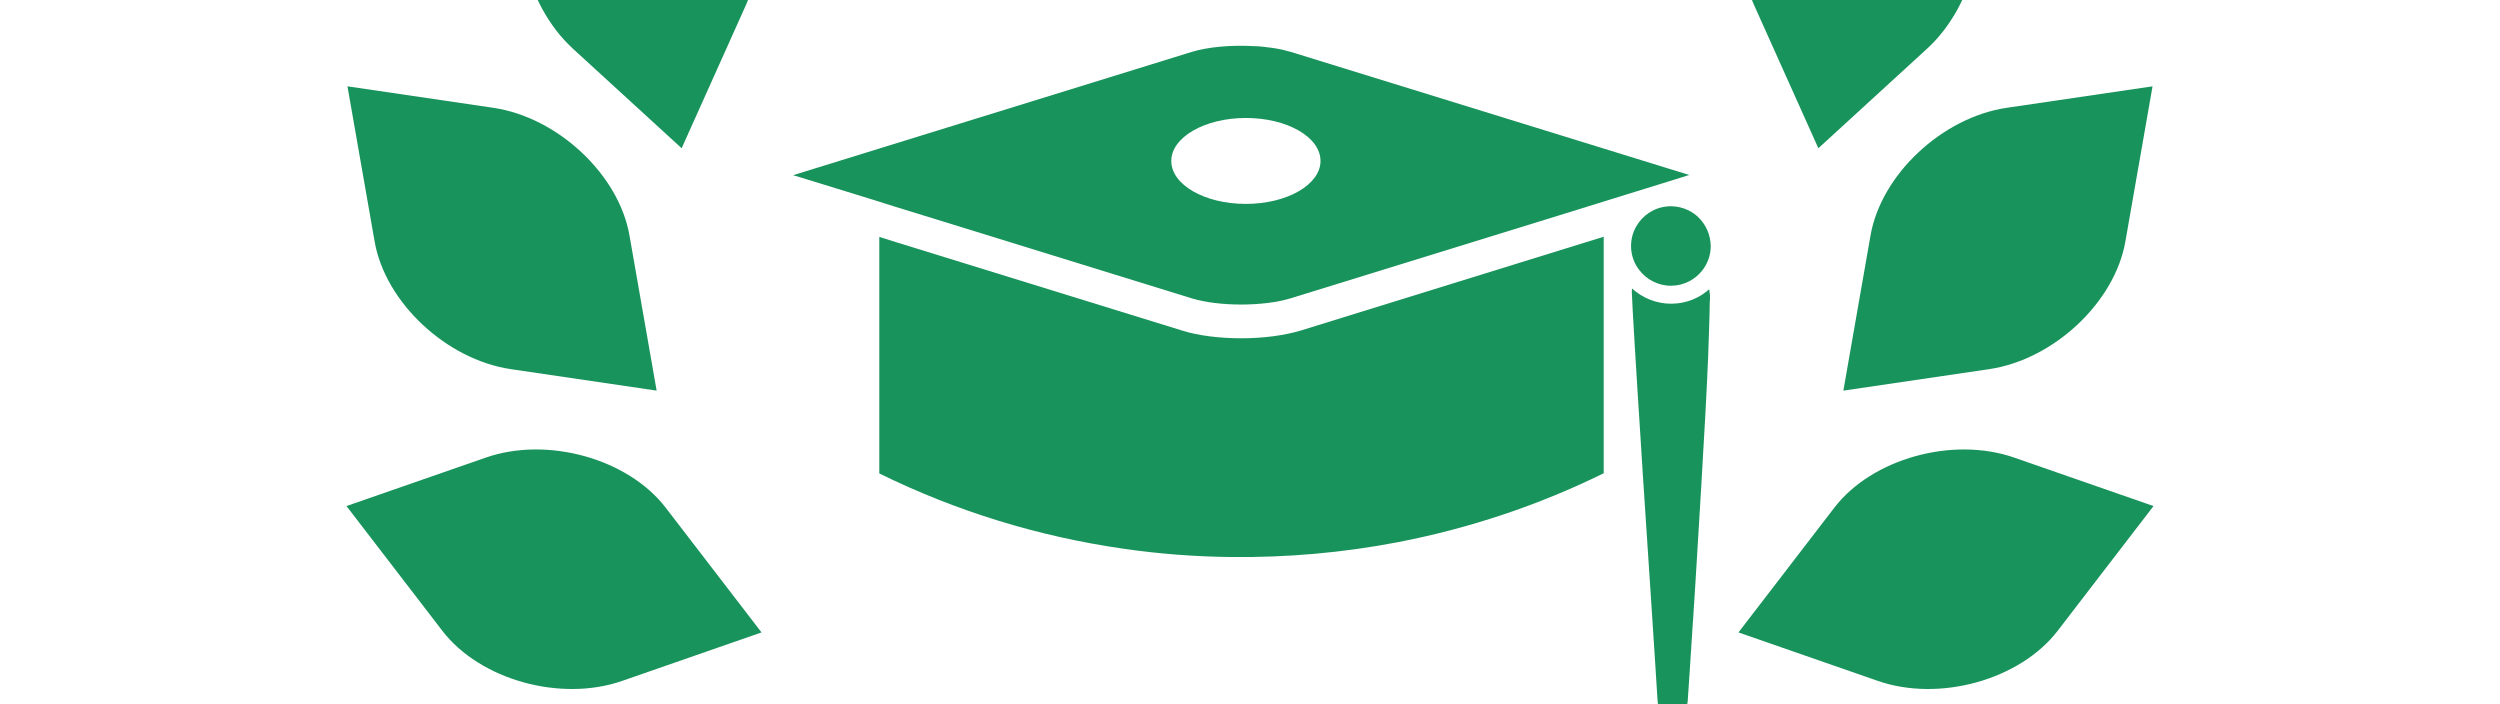
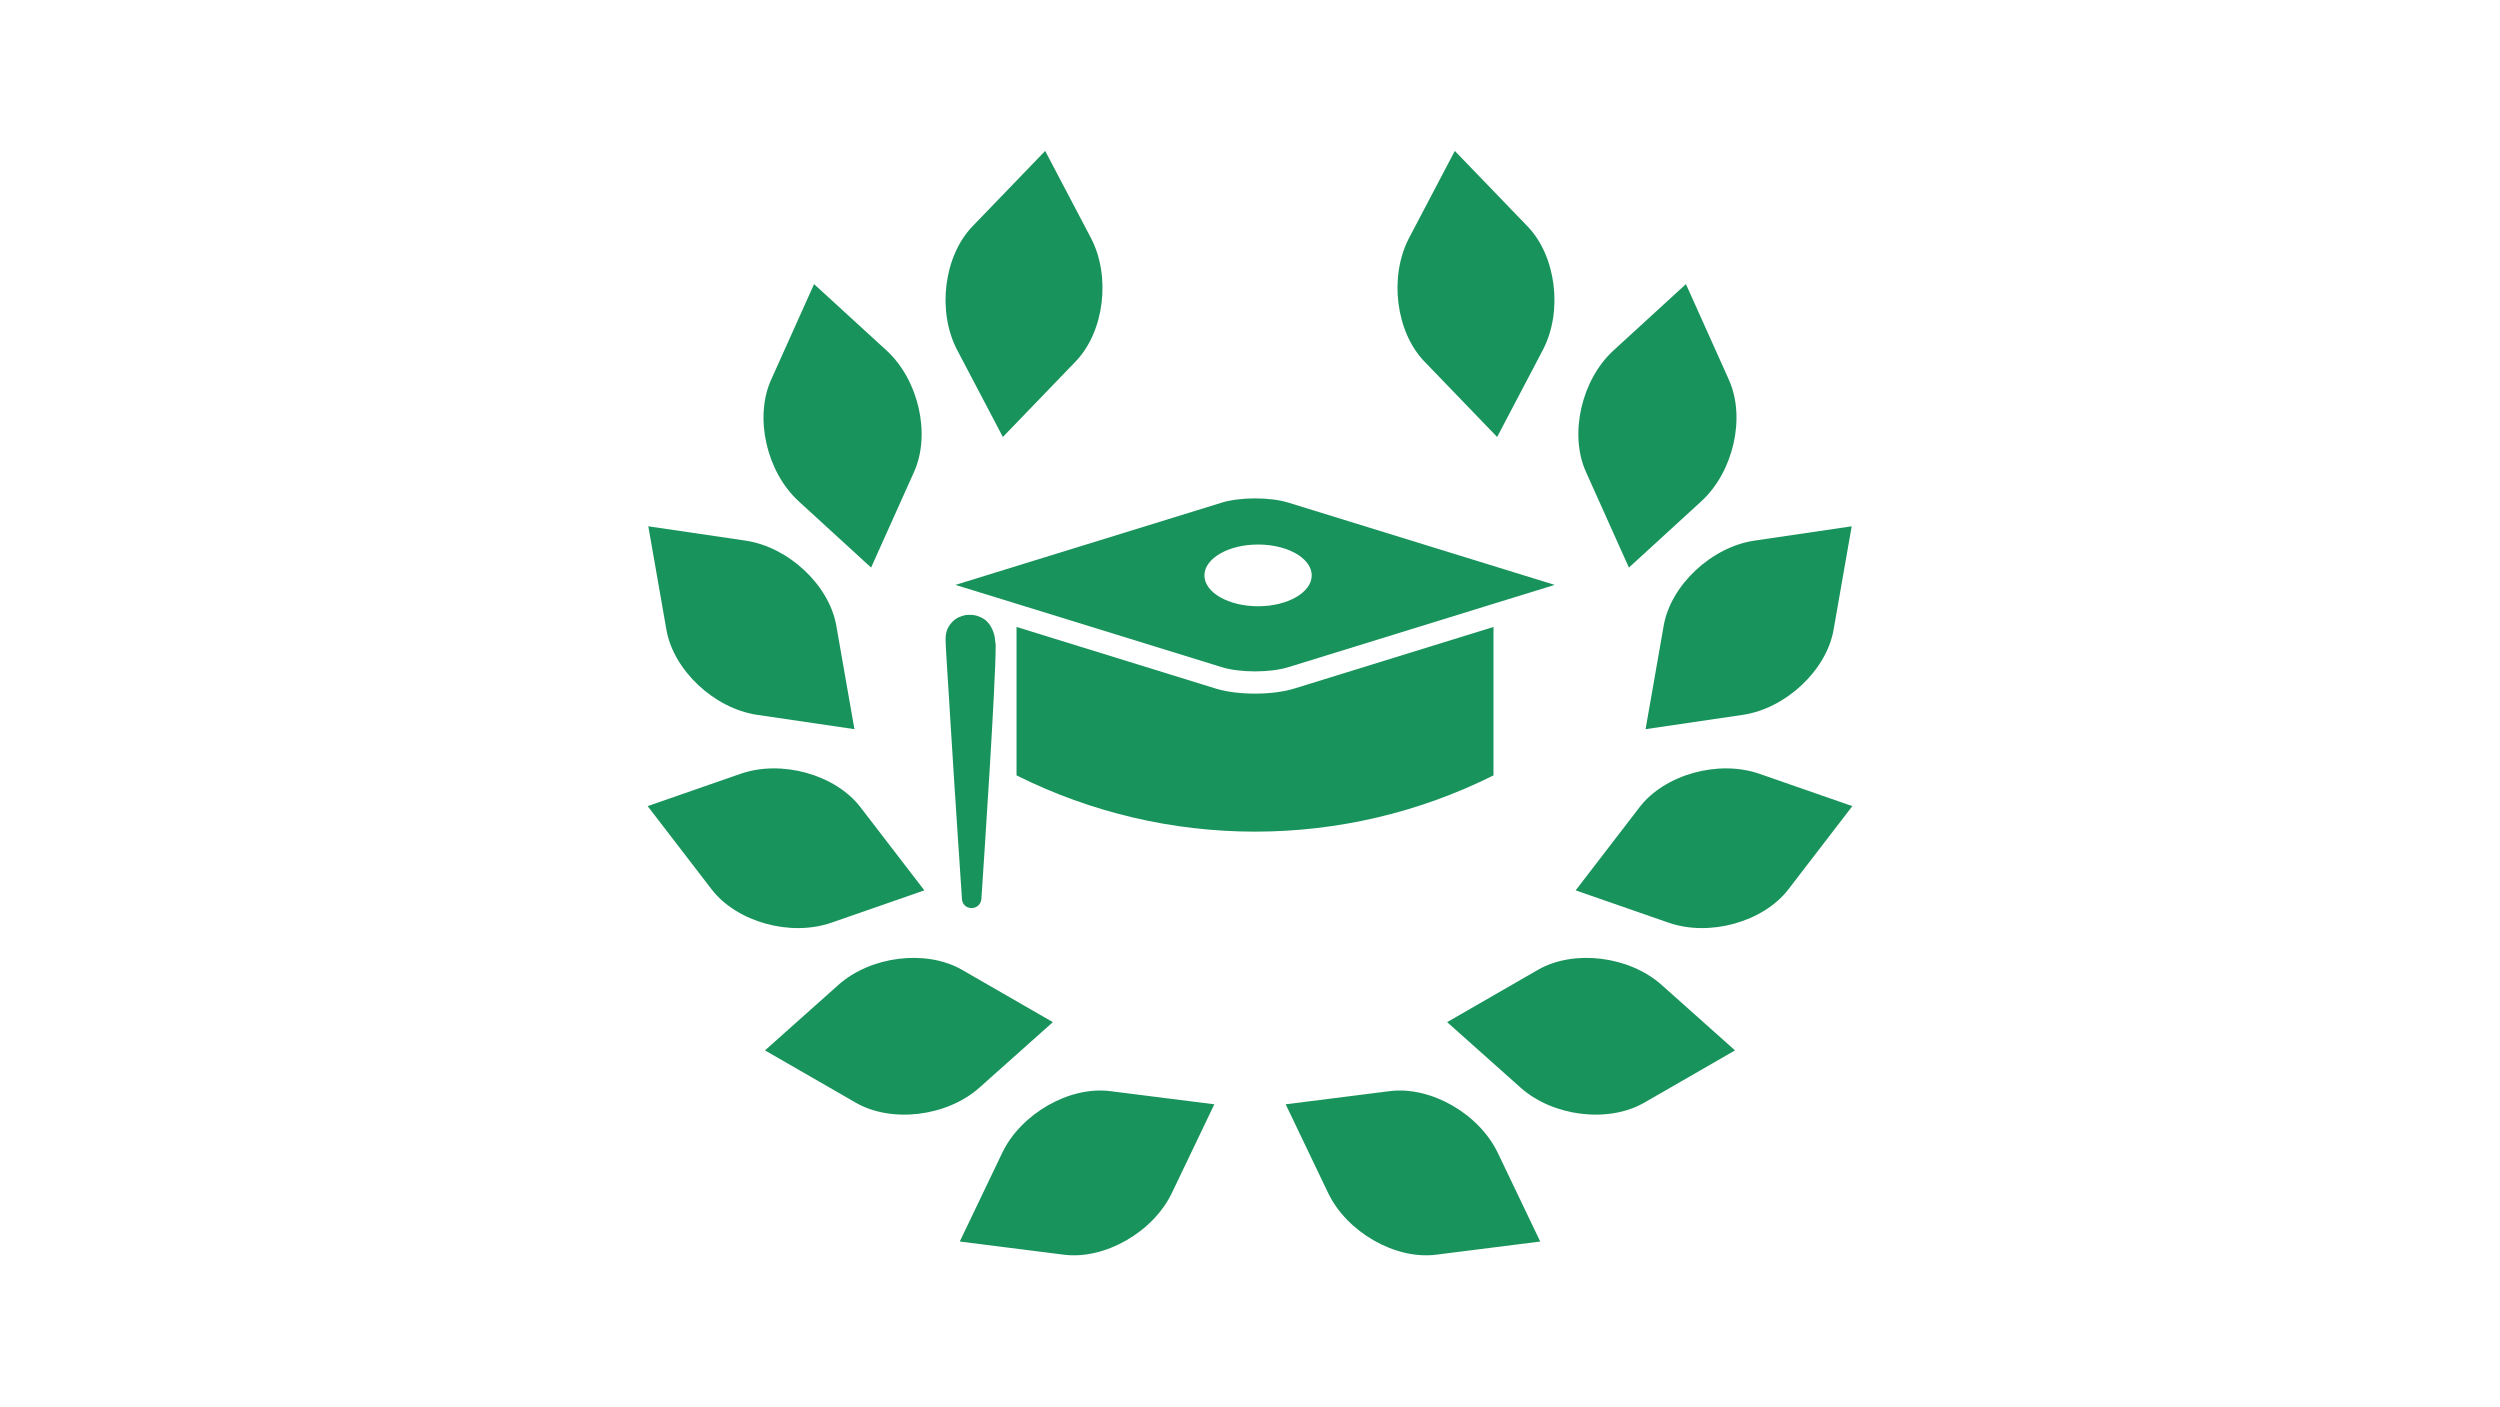
- <svg xmlns="http://www.w3.org/2000/svg" version="1.1" id="favicon_x5F_Green" viewBox="0 0 1280 360">
+ <svg xmlns="http://www.w3.org/2000/svg" version="1.1" id="favicon_x5F_Green" x="0px" y="0px" viewBox="0 0 1920 1080" style="enable-background:new 0 0 1920 1080;" xml:space="preserve">
  <style type="text/css">
	.st0{fill:#19935C;}
</style>
-   <g id="Leaf_5_" transform="translate(-320 -360)">
-     <path class="st0" d="M987.4,848.1l32.6,68.1c14.4,30.1,51.6,51.4,83,47.4l79.9-10.1l-32.6-68.1c-14.4-30.1-51.6-51.4-83-47.4   L987.4,848.1z" />
-     <path class="st0" d="M1111.4,785l56.4,50.3c24.9,22.2,67.4,27.4,94.9,11.6l69.8-40.2l-56.4-50.3c-24.9-22.2-67.4-27.4-94.9-11.6   L1111.4,785z" />
-     <path class="st0" d="M1210.1,683.8l71.3,24.8c31.5,11,72.8-0.5,92.1-25.6l49.1-63.9l-71.3-24.8c-31.5-11-72.8,0.5-92.1,25.6   L1210.1,683.8z" />
-     <path class="st0" d="M1263.8,560l74.7-11c33-4.9,64.3-34.2,69.7-65.4l13.9-79.4l-74.7,11c-33,4.9-64.3,34.2-69.7,65.4L1263.8,560z" />
-     <path class="st0" d="M1251,435.9l55.7-51c24.6-22.6,34.1-64.3,21.1-93.2l-33-73.5l-55.7,51c-24.6,22.6-34.1,64.3-21.1,93.2   L1251,435.9z" />
-     <path class="st0" d="M1149.8,335.6l35.1-66.8c15.5-29.6,10.3-72-11.7-94.9l-55.9-58l-35.1,66.8c-15.5,29.6-10.3,72,11.7,94.9   L1149.8,335.6z" />
-     <path class="st0" d="M932.6,848.1l-32.6,68.1c-14.4,30.1-51.6,51.4-83,47.4l-79.9-10.1l32.6-68.1c14.4-30.1,51.6-51.4,83-47.4   L932.6,848.1z" />
-     <path class="st0" d="M808.6,785l-56.4,50.3c-24.9,22.2-67.4,27.4-94.9,11.6l-69.8-40.2l56.4-50.3c24.9-22.2,67.4-27.4,94.9-11.6   L808.6,785z" />
-     <path class="st0" d="M709.9,683.8l-71.3,24.8c-31.5,11-72.8-0.5-92.1-25.6l-49.1-63.9l71.3-24.8c31.5-11,72.8,0.5,92.1,25.6   L709.9,683.8z" />
-     <path class="st0" d="M656.2,560l-74.7-11c-33-4.9-64.3-34.2-69.7-65.4l-13.9-79.4l74.7,11c33,4.9,64.3,34.2,69.7,65.4L656.2,560z" />
-     <path class="st0" d="M669,435.9l-55.7-51c-24.6-22.6-34.1-64.3-21.1-93.2l33-73.5l55.7,51c24.6,22.6,34.1,64.3,21.1,93.2L669,435.9   z" />
-     <path class="st0" d="M770.2,335.6l-35.1-66.8c-15.5-29.6-10.3-72,11.7-94.9l55.9-58l35.1,66.8c15.5,29.6,10.3,72-11.7,94.9   L770.2,335.6z" />
+   <g>
+     <g>
+       <path class="st0" d="M987.4,848.1l32.6,68.1c14.4,30.1,51.6,51.4,83,47.4l79.9-10.1l-32.6-68.1c-14.4-30.1-51.6-51.4-83-47.4    L987.4,848.1z" />
+     </g>
+     <g>
+       <path class="st0" d="M1111.4,785l56.4,50.3c24.9,22.2,67.4,27.4,94.9,11.6l69.8-40.2l-56.4-50.3c-24.9-22.2-67.4-27.4-94.9-11.6    L1111.4,785z" />
+     </g>
+     <g>
+       <path class="st0" d="M1210.1,683.8l71.3,24.8c31.5,11,72.8-0.5,92.1-25.6l49.1-63.9l-71.3-24.8c-31.5-11-72.8,0.5-92.1,25.6    L1210.1,683.8z" />
+     </g>
+     <g>
+       <path class="st0" d="M1263.8,560l74.7-11c33-4.9,64.3-34.2,69.7-65.4l13.9-79.4l-74.7,11c-33,4.9-64.3,34.2-69.7,65.4L1263.8,560z    " />
+     </g>
+     <g>
+       <path class="st0" d="M1251,435.9l55.7-51c24.6-22.6,34.1-64.3,21.1-93.2l-33-73.5l-55.7,51c-24.6,22.6-34.1,64.3-21.1,93.2    L1251,435.9z" />
+     </g>
+     <g>
+       <path class="st0" d="M1149.8,335.6l35.1-66.8c15.5-29.6,10.3-72-11.7-94.9l-55.9-58l-35.1,66.8c-15.5,29.6-10.3,72,11.7,94.9    L1149.8,335.6z" />
+     </g>
+     <g>
+       <path class="st0" d="M932.6,848.1l-32.6,68.1c-14.4,30.1-51.6,51.4-83,47.4l-79.9-10.1l32.6-68.1c14.4-30.1,51.6-51.4,83-47.4    L932.6,848.1z" />
+     </g>
+     <g>
+       <path class="st0" d="M808.6,785l-56.4,50.3c-24.9,22.2-67.4,27.4-94.9,11.6l-69.8-40.2l56.4-50.3c24.9-22.2,67.4-27.4,94.9-11.6    L808.6,785z" />
+     </g>
+     <g>
+       <path class="st0" d="M709.9,683.8l-71.3,24.8c-31.5,11-72.8-0.5-92.1-25.6l-49.1-63.9l71.3-24.8c31.5-11,72.8,0.5,92.1,25.6    L709.9,683.8z" />
+     </g>
+     <g>
+       <path class="st0" d="M656.2,560l-74.7-11c-33-4.9-64.3-34.2-69.7-65.4l-13.9-79.4l74.7,11c33,4.9,64.3,34.2,69.7,65.4L656.2,560z" />
+     </g>
+     <g>
+       <path class="st0" d="M669,435.9l-55.7-51c-24.6-22.6-34.1-64.3-21.1-93.2l33-73.5l55.7,51c24.6,22.6,34.1,64.3,21.1,93.2    L669,435.9z" />
+     </g>
+     <g>
+       <path class="st0" d="M770.2,335.6l-35.1-66.8c-15.5-29.6-10.3-72,11.7-94.9l55.9-58l35.1,66.8c15.5,29.6,10.3,72-11.7,94.9    L770.2,335.6z" />
+     </g>
  </g>
-   <g id="Main_5_" transform="translate(-320 -360)">
-     <g>
-       <path class="st0" d="M1195.5,511.4c0-0.1,0-0.2,0-0.4c0-0.2,0-0.4-0.1-0.5c-0.1-0.6-0.1-1.2-0.2-1.8c0-0.2-0.1-0.4-0.1-0.6    c-3.8,3.4-8.5,5.8-13.6,6.8c-1.9,0.4-3.9,0.6-5.9,0.6c-7.7,0-14.7-3-20-7.8c-0.1,0.6-0.1,1.3-0.1,2c0,1.9,0.6,12.2,1.5,27.4    c0.4,6.8,0.9,14.5,1.4,22.9c0.5,7.4,1,15.3,1.5,23.5c0.4,6.7,0.9,13.7,1.3,20.7c0.2,3.5,0.5,7,0.7,10.5c0.7,10.2,1.3,20.5,2,30.4    c0.4,6.2,0.8,12.2,1.2,18.1c0.8,12.6,1.6,24.2,2.2,33.9c0.6,9.3,1.1,16.9,1.4,22c0.3,4.1,3.6,7.2,7.7,7.2c4.1,0,7.4-3.1,7.7-7.2    c0.5-7.6,1.4-20.6,2.4-36.7c0.1-1.4,0.2-2.9,0.3-4.4c0.6-9.3,1.3-19.5,1.9-30.1c0.8-13.5,1.7-27.6,2.5-41.5    c0.3-5.4,0.6-10.8,0.9-16.1c0-0.5,0.1-1.1,0.1-1.6c0.5-8,0.9-15.9,1.3-23.3c0.3-5.9,0.6-11.5,0.8-16.8c0.2-3.4,0.3-6.7,0.4-9.8    c0.1-3.1,0.2-6,0.3-8.7c0.2-6.5,0.4-11.9,0.4-15.7C1195.6,513.2,1195.5,512.3,1195.5,511.4z" />
-     </g>
-     <path class="st0" d="M986.1,529.2c-8.6,2.6-19.5,4-30.5,4s-22-1.3-30.5-4L778.8,484l-8.6-2.7v7.7v113.4   c39.6,19.5,81.7,32.3,124.7,38.5c18.4,2.7,37,4.1,55.6,4.3c28.5,0.3,57.1-2.2,85.2-7.6c36.2-7,71.7-18.7,105.4-35.3v-9.6v-23.6   v-22.7v-65.2L986.1,529.2z" />
-     <path class="st0" d="M1183.7,449.2l-8.8-2.7l-169-52.2l-24.9-7.7c-2.7-0.8-5.7-1.5-9-2c-3.3-0.5-6.8-0.9-10.4-1   c-11.2-0.6-23.1,0.4-31.5,3l-138.4,42.8l-62.4,19.3l-1.9,0.6c-0.5,0.2-0.9,0.3-1.4,0.4c0.4,0.1,0.9,0.3,1.4,0.4l2,0.6l11.1,3.4   l26.6,8.2c0,0,0,0,0,0l6,1.9l5.4,1.7h0l21.1,6.5l130.4,40.3c13.8,4.3,37.1,4.3,50.9,0l136.6-42.2l56.8-17.6l9.3-2.9   c0.5-0.2,0.9-0.3,1.4-0.4C1184.7,449.5,1184.2,449.4,1183.7,449.2z M957.9,464.4c-21.1,0-38.2-9.8-38.2-22c0-12.1,17.1-22,38.2-22   c21.1,0,38.2,9.8,38.2,22C996.1,454.5,979,464.4,957.9,464.4z" />
-     <path class="st0" d="M1189.5,471.2c-1.4-1.4-3.1-2.5-4.8-3.4c-2.8-1.4-5.9-2.2-9.2-2.2c-0.6,0-1.2,0-1.9,0.1   c-6.9,0.6-12.8,4.7-16,10.5c-1.6,2.9-2.5,6.2-2.5,9.8c0,4.5,1.5,8.7,4,12c3.7,5,9.7,8.3,16.4,8.3c3.4,0,6.5-0.8,9.4-2.3   c2.5-1.3,4.7-3.1,6.4-5.2c2.2-2.7,3.7-5.9,4.3-9.4c0.2-1.1,0.3-2.3,0.3-3.4C1195.8,480.2,1193.4,474.9,1189.5,471.2z" />
+   <g>
+     <path class="st0" d="M963.9,532.7c-11,0-22-1.3-30.6-4l-152.6-47.2v114l0,0c115.3,57.6,251,57.6,366.3,0l0,0v-114l-152.6,47.2   C985.8,531.4,974.8,532.7,963.9,532.7z" />
+     <path class="st0" d="M764.3,492.2c-0.1-0.9-0.2-1.7-0.3-2.5c0,0,0-0.1,0-0.1c-0.1-0.8-0.3-1.6-0.5-2.3c0,0,0-0.1,0-0.1   c-0.2-0.7-0.4-1.4-0.7-2.1c0,0,0-0.1-0.1-0.2c-0.2-0.7-0.5-1.3-0.8-1.9c0-0.1,0-0.1-0.1-0.2c-0.3-0.6-0.6-1.1-0.9-1.7   c0-0.1-0.1-0.1-0.1-0.2c-0.3-0.5-0.7-1-1-1.5c0-0.1-0.1-0.1-0.1-0.2c-0.4-0.5-0.8-0.9-1.2-1.3c0-0.1-0.1-0.1-0.1-0.2   c-0.4-0.4-0.8-0.8-1.2-1.2c-0.1,0-0.1-0.1-0.2-0.1c-0.4-0.4-0.9-0.7-1.3-1c-0.1,0-0.1-0.1-0.2-0.1c-0.5-0.3-0.9-0.6-1.4-0.8   c-0.1,0-0.1-0.1-0.2-0.1c-0.5-0.3-1-0.5-1.5-0.7c-0.1,0-0.1-0.1-0.2-0.1c-0.5-0.2-1-0.4-1.5-0.5c-0.1,0-0.1,0-0.2-0.1   c-0.5-0.2-1-0.3-1.5-0.4c-0.1,0-0.2,0-0.2,0c-0.5-0.1-1-0.2-1.6-0.3c-0.1,0-0.2,0-0.2,0c-0.5-0.1-1-0.1-1.6-0.1c-0.1,0-0.2,0-0.2,0   c-0.1,0-0.2,0-0.4,0c-0.2,0-0.5,0-0.7,0c-0.3,0-0.6,0-0.9,0c-0.3,0-0.6,0.1-0.9,0.1c-0.3,0-0.6,0.1-0.8,0.1   c-0.3,0.1-0.6,0.1-0.9,0.2c-0.3,0.1-0.6,0.1-0.8,0.2c-0.3,0.1-0.6,0.2-0.9,0.3c-0.3,0.1-0.5,0.2-0.8,0.3c-0.3,0.1-0.6,0.2-0.9,0.3   c-0.3,0.1-0.5,0.2-0.8,0.3c-0.3,0.1-0.6,0.3-0.8,0.4c-0.2,0.1-0.5,0.2-0.7,0.4c-0.3,0.2-0.5,0.3-0.8,0.5c-0.2,0.1-0.5,0.3-0.7,0.5   c-0.3,0.2-0.5,0.4-0.7,0.6c-0.2,0.2-0.4,0.3-0.6,0.5c-0.2,0.2-0.5,0.4-0.7,0.7c-0.2,0.2-0.4,0.4-0.6,0.6c-0.2,0.2-0.4,0.5-0.6,0.8   c-0.2,0.2-0.4,0.4-0.5,0.6c-0.2,0.3-0.4,0.6-0.6,0.8c-0.1,0.2-0.3,0.4-0.4,0.7c-0.2,0.3-0.3,0.6-0.5,0.9c-0.1,0.2-0.3,0.5-0.4,0.7   c-0.1,0.3-0.3,0.7-0.4,1c-0.1,0.3-0.2,0.5-0.3,0.8c-0.1,0.4-0.2,0.8-0.3,1.2c-0.1,0.3-0.1,0.5-0.2,0.8c-0.1,0.4-0.1,0.9-0.2,1.4   c0,0.2-0.1,0.4-0.1,0.7c-0.1,0.7-0.1,1.4-0.1,2.2c0,0,0,0,0,0c0,0.2,0,0.6,0,1.2c0,0.5,0,1.2,0.1,2c0,0.8,0.1,1.7,0.1,2.8   c0.1,1,0.1,2.2,0.2,3.5c0.1,1.9,0.2,4.1,0.4,6.5c0.1,1.6,0.2,3.3,0.3,5.1c0.4,7.1,1,15.8,1.6,25.3c0.3,4.8,0.6,9.8,0.9,15   c0.6,9.1,1.2,18.7,1.8,28.4c0.2,2.8,0.4,5.6,0.5,8.4c1.3,19.6,2.6,39.5,3.7,56.8c0.2,2.5,0.3,4.9,0.5,7.2c1.1,16.5,2,30,2.5,37.6   c0.1,2.2,1.2,4.1,2.8,5.3c0.5,0.4,1.1,0.8,1.8,1c0.9,0.3,1.8,0.5,2.8,0.5c0.7,0,1.4-0.1,2.1-0.3c0.4-0.1,0.9-0.3,1.3-0.5   c0.6-0.3,1.2-0.7,1.7-1.2c0.3-0.3,0.6-0.6,0.9-1c0.4-0.5,0.7-1.2,1-1.8c0.2-0.4,0.3-0.9,0.4-1.4c0-0.2,0.1-0.5,0.1-0.7   c2.1-31.8,11-164.8,11-195.4C764.4,494,764.4,493.1,764.3,492.2C764.3,492.2,764.3,492.2,764.3,492.2z" />
+     <path class="st0" d="M1192.4,448.7l-203-62.7c-13.8-4.3-37.2-4.3-51,0l-203,62.7c-0.6,0.2-1.1,0.3-1.6,0.5c0.5,0.2,1,0.3,1.6,0.5   l45.4,14l157.6,48.7c13.8,4.3,37.2,4.3,51,0l157.6-48.7l45.4-14c0.6-0.2,1.1-0.3,1.6-0.5C1193.5,449,1192.9,448.8,1192.4,448.7z    M966.2,465.6c-22.8,0-41.2-10.6-41.2-23.7c0-6.7,4.9-12.8,12.7-17.1c7.4-4.1,17.4-6.6,28.5-6.6c12.5,0,23.7,3.2,31.2,8.2   c6.2,4.2,10,9.6,10,15.5C1007.4,455,988.9,465.6,966.2,465.6z" />
  </g>
</svg>
